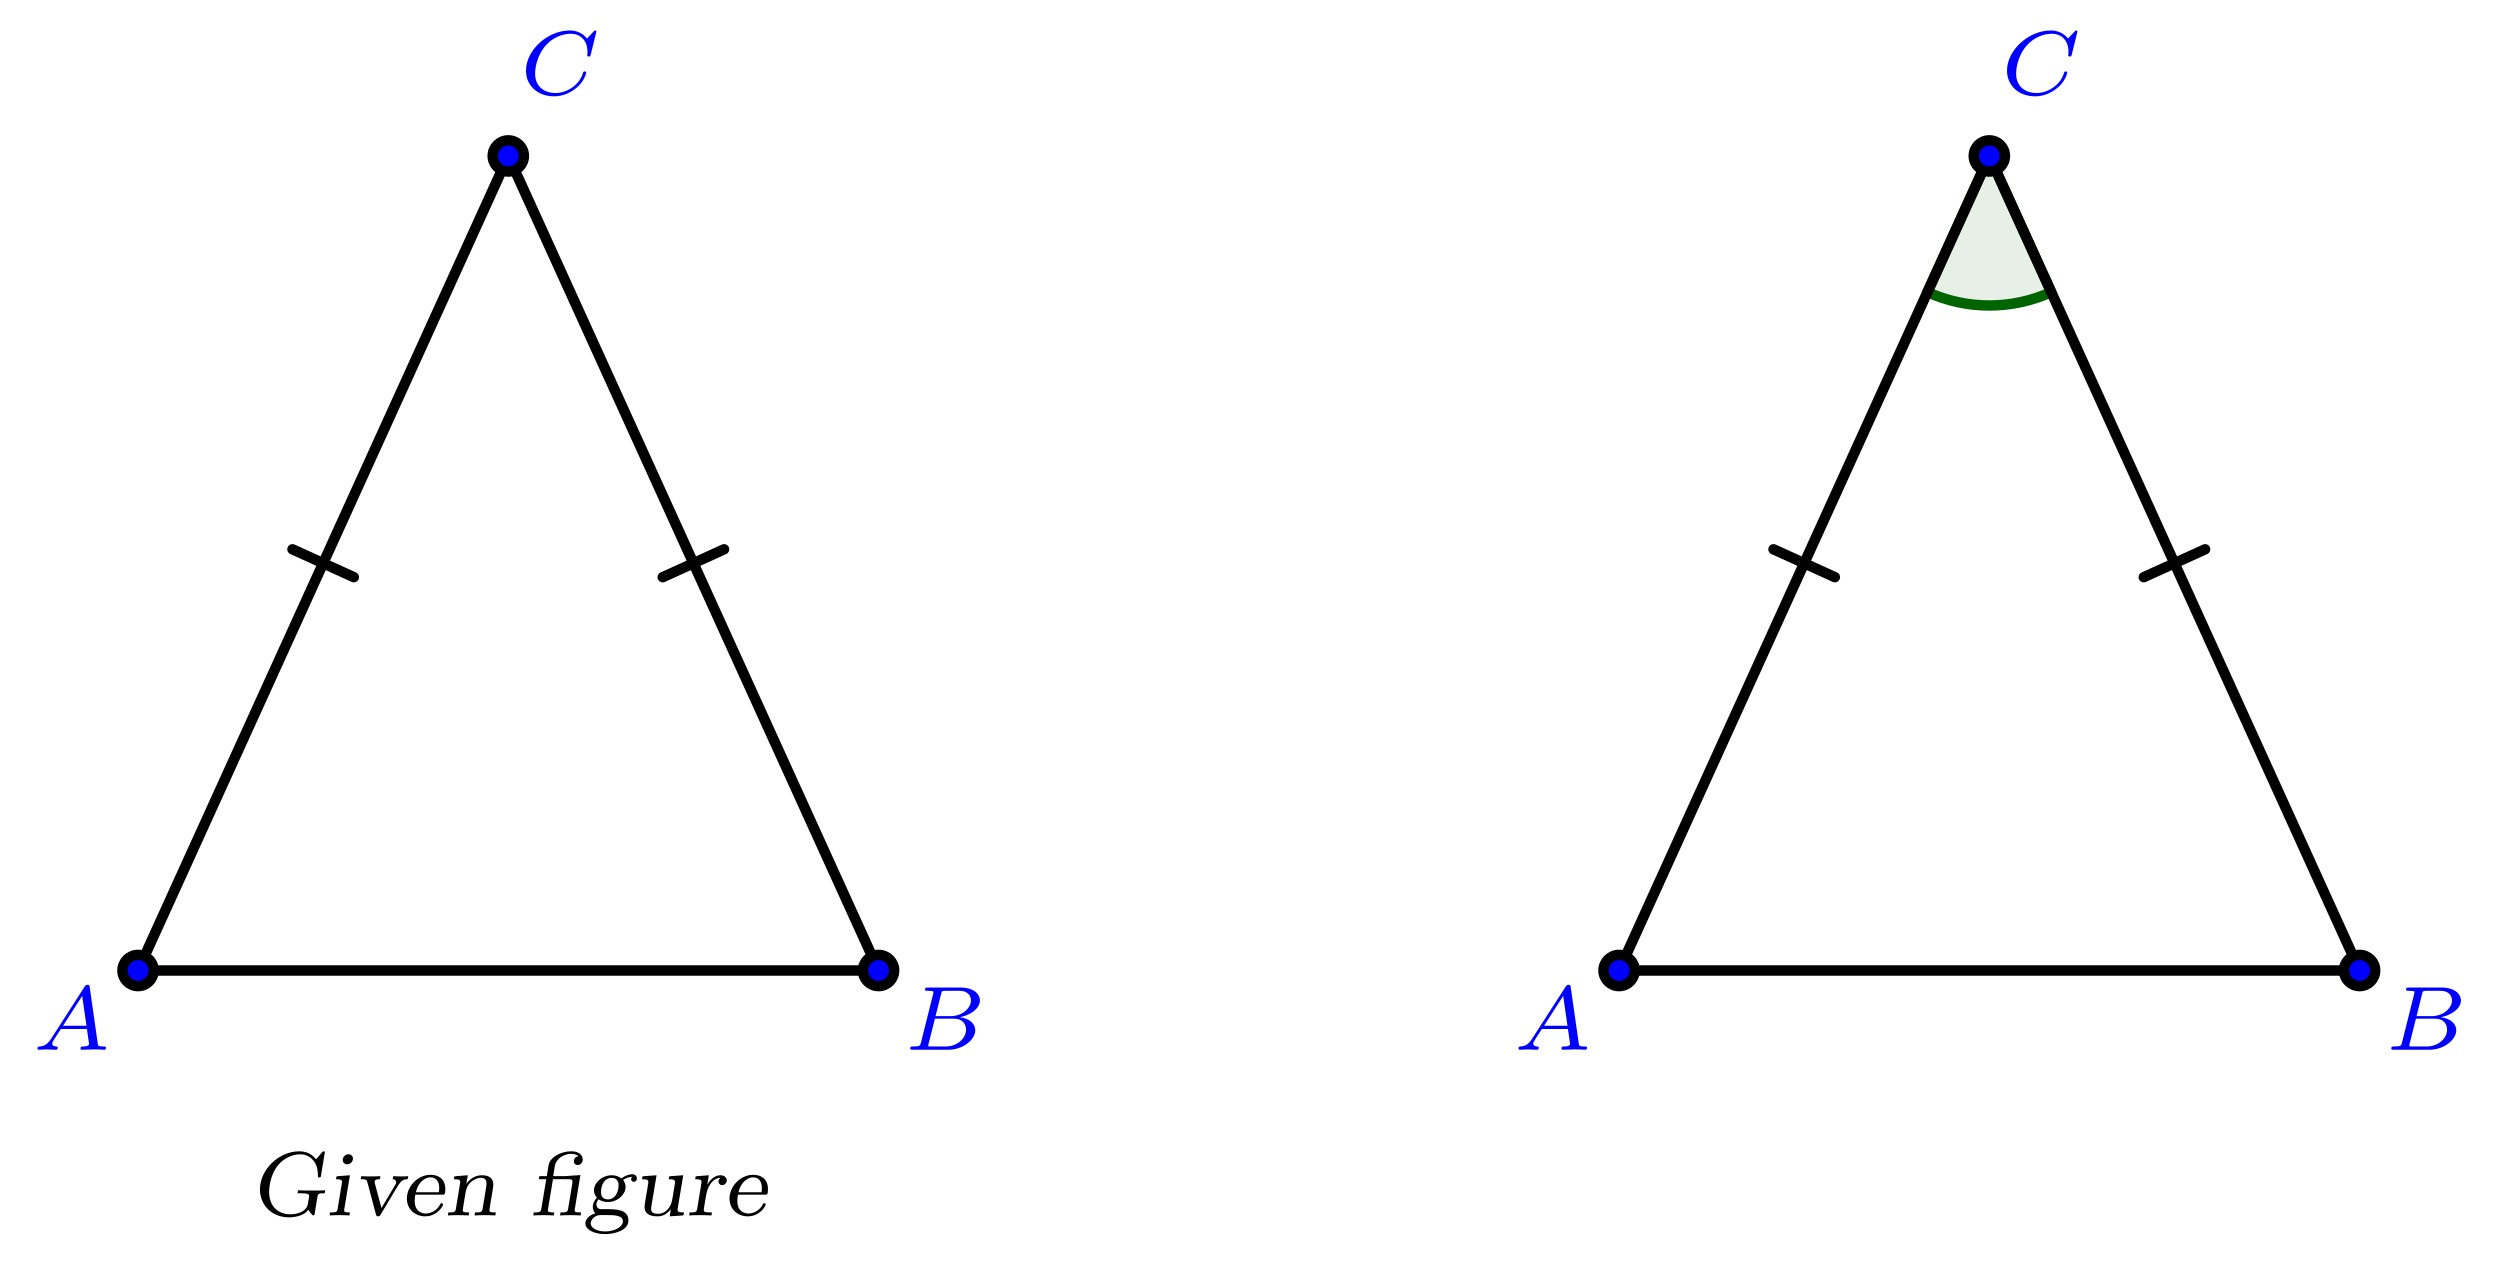
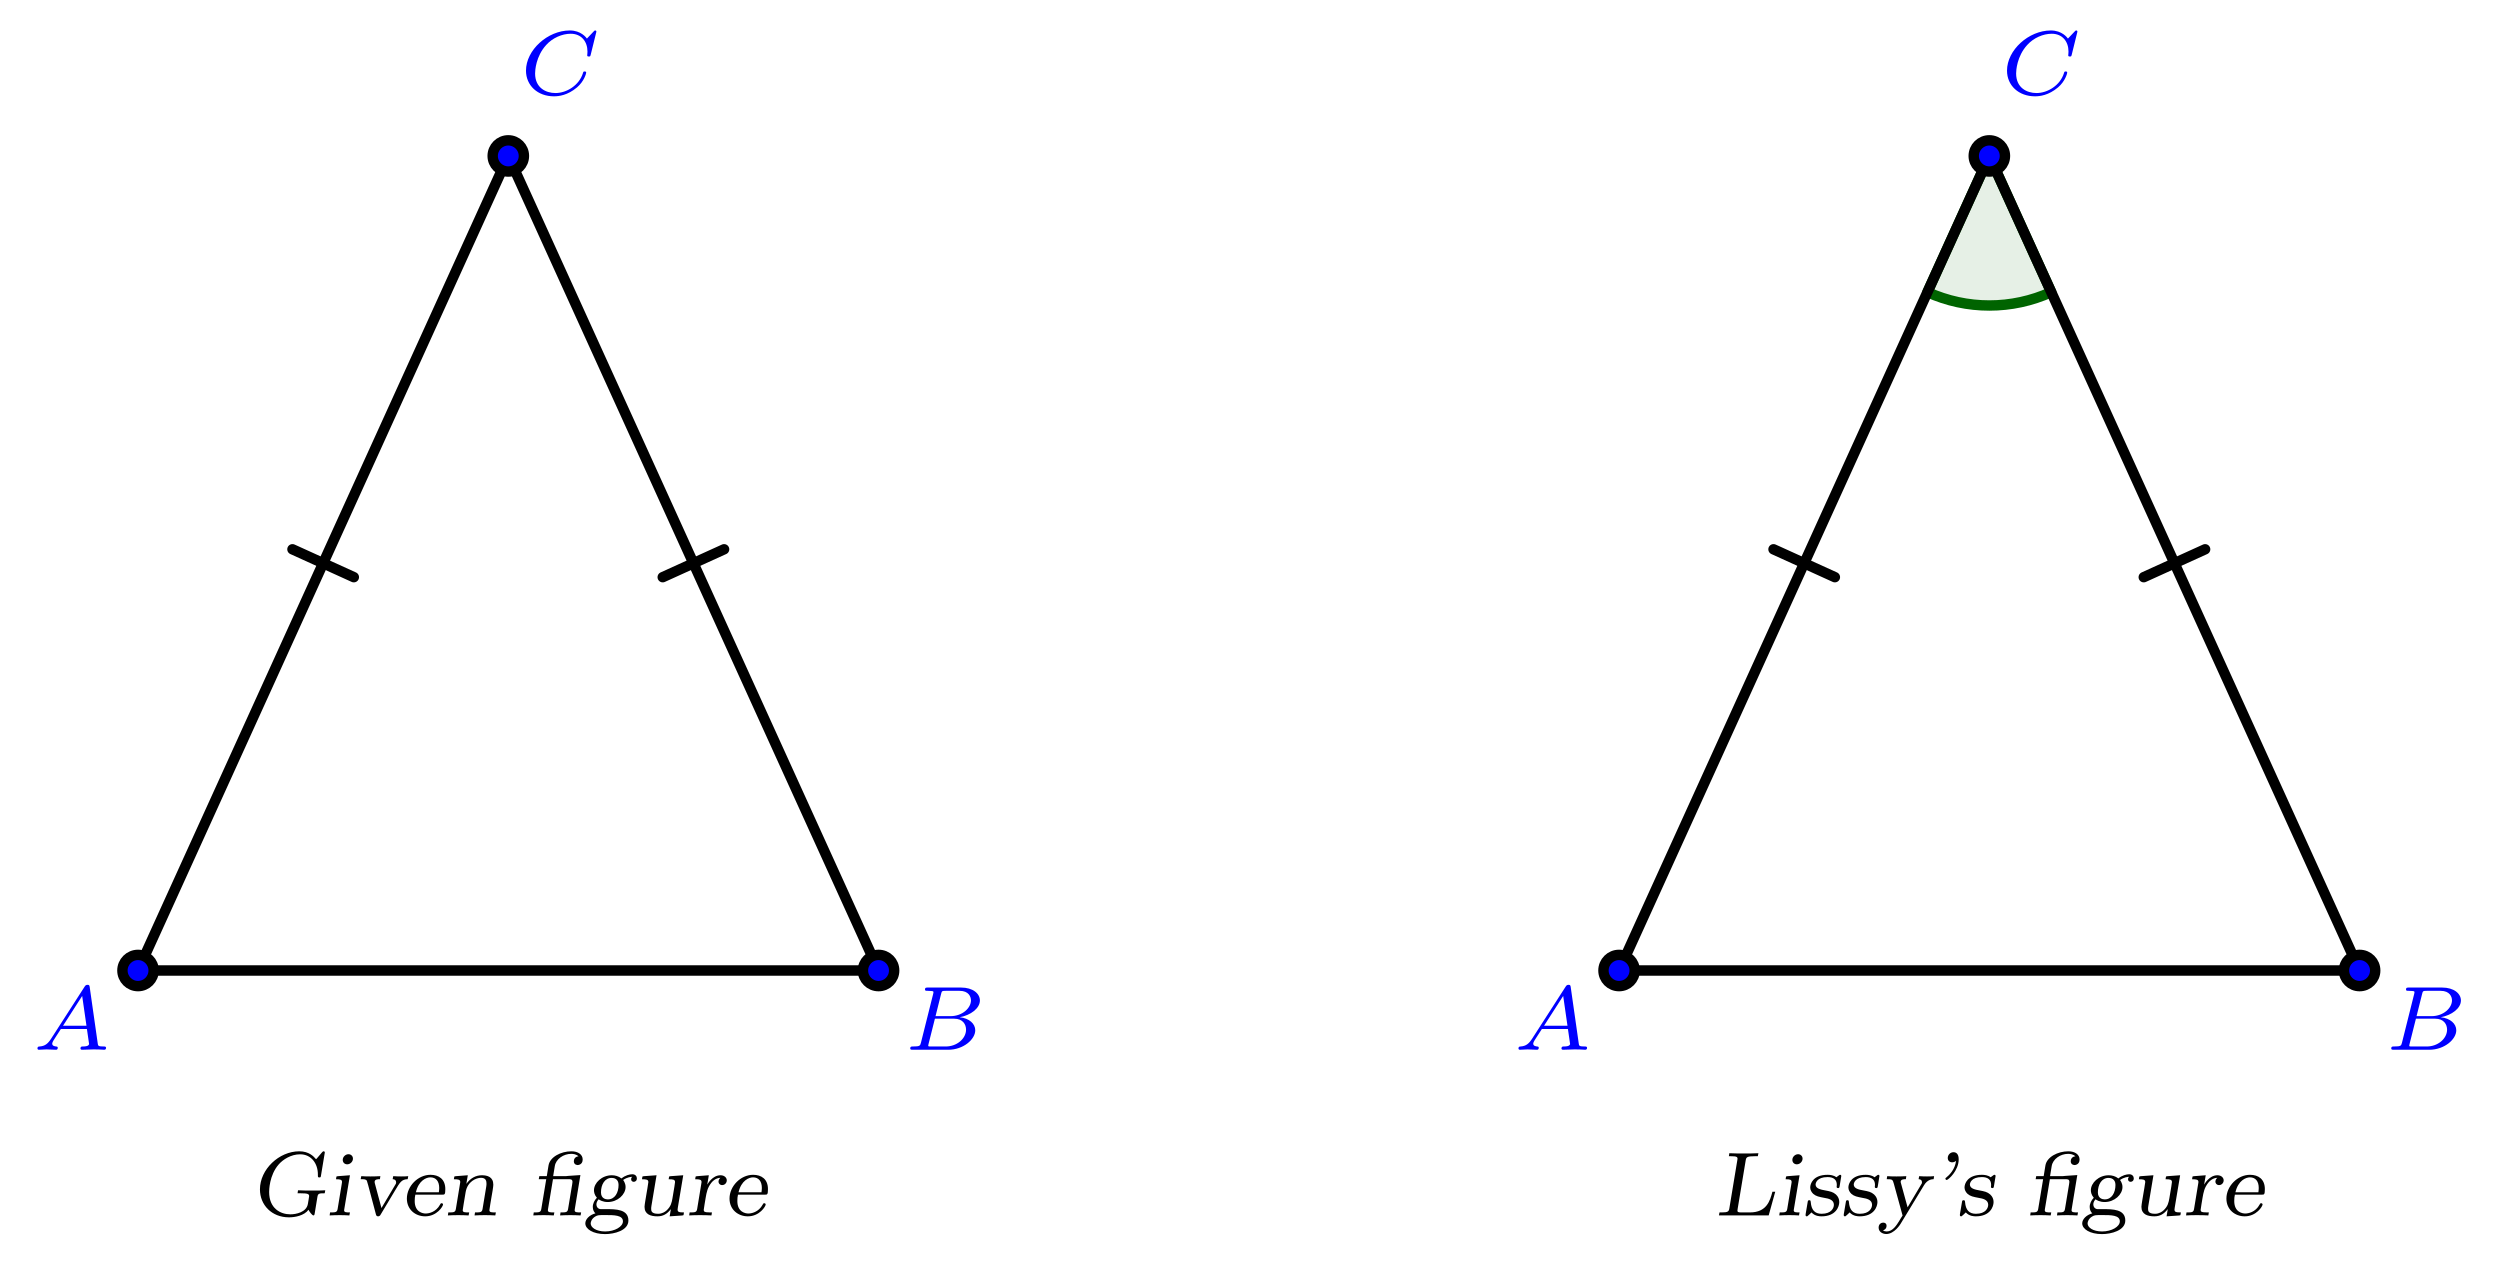
<svg xmlns="http://www.w3.org/2000/svg" xmlns:xlink="http://www.w3.org/1999/xlink" version="1.1" width="191.398pt" height="96.878pt" viewBox="0 0 191.398 96.878">
  <g enable-background="new">
    <path transform="matrix(1,0,0,-1,10.568,74.301)" stroke-width=".797" stroke-linecap="round" stroke-linejoin="round" fill="none" stroke="#000000" d="M 0 0 L 28.347 62.363 L 56.694 0 Z " />
    <path transform="matrix(1,0,0,-1,10.568,74.301)" stroke-width=".797" stroke-linecap="round" stroke-linejoin="round" fill="none" stroke="#000000" d="M 11.823 32.247 L 16.52 30.113 " />
    <path transform="matrix(1,0,0,-1,10.568,74.301)" stroke-width=".797" stroke-linecap="round" stroke-linejoin="round" fill="none" stroke="#000000" d="M 44.867 32.247 L 40.17 30.113 " />
    <path transform="matrix(1,0,0,-1,10.568,74.301)" d="M 1.196 0 C 1.196 .66 .66 1.196 0 1.196 C -.66 1.196 -1.196 .66 -1.196 0 C -1.196 -.66 -.66 -1.196 0 -1.196 C .66 -1.196 1.196 -.66 1.196 0 Z M 0 0 " fill="#0000ff" />
    <path transform="matrix(1,0,0,-1,10.568,74.301)" stroke-width=".797" stroke-linecap="round" stroke-linejoin="round" fill="none" stroke="#000000" d="M 1.196 0 C 1.196 .66 .66 1.196 0 1.196 C -.66 1.196 -1.196 .66 -1.196 0 C -1.196 -.66 -.66 -1.196 0 -1.196 C .66 -1.196 1.196 -.66 1.196 0 Z M 0 0 " />
    <symbol id="font_0_1">
      <path d="M .149 .12 C .114 .066 .082 .04 .023 .036 C .013 .035 0 .035 0 .015 C 0 .004 .009 0 .014 0 C .04 0 .073 .004 .1 .004 C .132 .004 .173 0 .203 0 C .208 0 .223 0 .223 .022 C .223 .035 .21 .036 .206 .036 C .198 .037 .162 .039 .162 .066 C .162 .078 .172 .095 .177 .104 L .257 .228 L .543 .228 L .567 .062 C .563 .052 .557 .036 .498 .036 C .486 .036 .472 .036 .472 .014 C .472 .01 .475 0 .488 0 C .517 0 .588 .004 .617 .004 C .635 .004 .658 .003 .676 .003 C .694 .002 .715 0 .733 0 C .746 0 .753 .008 .753 .021 C .753 .036 .741 .036 .725 .036 C .667 .036 .665 .044 .662 .068 L .574 .685 C .571 .706 .569 .713 .55 .713 C .531 .713 .525 .704 .516 .69 L .149 .12 M .281 .264 L .491 .591 L .538 .264 L .281 .264 Z " />
    </symbol>
    <use xlink:href="#font_0_1" transform="matrix(6.9738,0,0,-6.9738,2.867507,80.369)" fill="#0000ff" />
    <path transform="matrix(1,0,0,-1,10.568,74.301)" d="M 57.889 0 C 57.889 .66 57.354 1.196 56.694 1.196 C 56.033 1.196 55.498 .66 55.498 0 C 55.498 -.66 56.033 -1.196 56.694 -1.196 C 57.354 -1.196 57.889 -.66 57.889 0 Z M 56.694 0 " fill="#0000ff" />
    <path transform="matrix(1,0,0,-1,10.568,74.301)" stroke-width=".797" stroke-linecap="round" stroke-linejoin="round" fill="none" stroke="#000000" d="M 57.889 0 C 57.889 .66 57.354 1.196 56.694 1.196 C 56.033 1.196 55.498 .66 55.498 0 C 55.498 -.66 56.033 -1.196 56.694 -1.196 C 57.354 -1.196 57.889 -.66 57.889 0 Z M 56.694 0 " />
    <symbol id="font_0_2">
      <path d="M .118 .078 C .109 .044 .107 .036 .03 .036 C .013 .036 0 .036 0 .015 C 0 0 .012 0 .03 0 L .417 0 C .585 0 .714 .115 .714 .214 C .714 .285 .649 .346 .543 .357 C .664 .379 .765 .455 .765 .541 C .765 .617 .688 .683 .558 .683 L .194 .683 C .175 .683 .162 .683 .162 .661 C .162 .647 .174 .647 .194 .647 C .195 .647 .214 .647 .232 .645 C .253 .643 .255 .641 .255 .631 C .255 .629 .255 .624 .251 .609 L .118 .078 M .278 .369 L .339 .613 C .347 .644 .348 .647 .39 .647 L .542 .647 C .644 .647 .667 .58 .667 .542 C .667 .461 .576 .369 .442 .369 L .278 .369 M .23 .036 C .199 .036 .198 .037 .198 .046 C .198 .047 .198 .052 .202 .067 L .271 .341 L .483 .341 C .577 .341 .613 .279 .613 .221 C .613 .122 .512 .036 .391 .036 L .23 .036 Z " />
    </symbol>
    <use xlink:href="#font_0_2" transform="matrix(6.9738,0,0,-6.9738,69.68511,80.369)" fill="#0000ff" />
    <path transform="matrix(1,0,0,-1,10.568,74.301)" d="M 29.542 62.363 C 29.542 63.023 29.007 63.558 28.347 63.558 C 27.687 63.558 27.151 63.023 27.151 62.363 C 27.151 61.703 27.687 61.167 28.347 61.167 C 29.007 61.167 29.542 61.703 29.542 62.363 Z M 28.347 62.363 " fill="#0000ff" />
    <path transform="matrix(1,0,0,-1,10.568,74.301)" stroke-width=".797" stroke-linecap="round" stroke-linejoin="round" fill="none" stroke="#000000" d="M 29.542 62.363 C 29.542 63.023 29.007 63.558 28.347 63.558 C 27.687 63.558 27.151 63.023 27.151 62.363 C 27.151 61.703 27.687 61.167 28.347 61.167 C 29.007 61.167 29.542 61.703 29.542 62.363 Z M 28.347 62.363 " />
    <symbol id="font_0_3">
      <path d="M .773 .71 C .773 .715 .77 .723 .76 .723 C .753 .723 .751 .721 .742 .711 L .669 .634 C .66 .646 .604 .723 .481 .723 C .238 .723 0 .508 0 .282 C 0 .119 .128 0 .307 0 C .361 0 .457 .011 .56 .098 C .639 .165 .661 .252 .661 .26 C .661 .273 .649 .273 .644 .273 C .631 .273 .629 .268 .626 .257 C .585 .12 .445 .036 .324 .036 C .218 .036 .1 .093 .1 .251 C .1 .28 .107 .438 .222 .564 C .291 .641 .396 .687 .491 .687 C .607 .687 .675 .603 .675 .491 C .675 .463 .672 .456 .672 .45 C .672 .437 .685 .437 .69 .437 C .706 .437 .706 .44 .711 .459 L .773 .71 Z " />
    </symbol>
    <use xlink:href="#font_0_3" transform="matrix(6.9738,0,0,-6.9738,40.26917,7.374469)" fill="#0000ff" />
-     <symbol id="font_1_2">
+     <symbol id="font_1_3">
      <path d="M .631 .225 C .637 .264 .654 .264 .711 .264 L .717 .297 C .666 .294 .638 .294 .581 .294 C .538 .294 .457 .294 .418 .297 L .413 .264 L .448 .264 C .525 .264 .54 .256 .54 .233 C .54 .226 .528 .159 .526 .146 C .51 .056 .396 .033 .334 .033 C .225 .033 .101 .098 .101 .278 C .101 .293 .101 .461 .206 .581 C .252 .634 .34 .692 .441 .692 C .566 .692 .636 .588 .636 .472 L .636 .463 C .636 .444 .636 .438 .652 .438 C .667 .438 .668 .443 .67 .458 L .71 .699 C .71 .701 .712 .71 .712 .711 C .712 .717 .71 .725 .699 .725 C .695 .725 .691 .725 .682 .714 L .625 .647 C .618 .64 .618 .639 .617 .639 C .616 .639 .615 .64 .612 .642 C .592 .666 .54 .725 .432 .725 C .209 .725 0 .526 0 .307 C 0 .136 .129 0 .319 0 C .384 0 .485 .018 .533 .083 C .541 .065 .573 .021 .587 .021 C .597 .021 .599 .029 .601 .042 L .631 .225 Z " />
    </symbol>
-     <symbol id="font_1_5">
+     <symbol id="font_1_7">
      <path d="M .256 .623 C .256 .654 .232 .672 .207 .672 C .175 .672 .144 .644 .144 .61 C .144 .578 .168 .561 .193 .561 C .227 .561 .256 .591 .256 .623 M .093 .431 C .077 .43 .076 .429 .074 .422 C .073 .419 .07 .4 .07 .397 C .119 .397 .136 .393 .136 .366 C .136 .362 .135 .359 .133 .345 L .088 .072 C .082 .033 .064 .033 .005 .033 L 0 0 C .043 .003 .088 .003 .111 .003 C .13 .003 .183 .003 .217 0 L .223 .033 C .181 .033 .159 .033 .159 .057 C .159 .059 .16 .063 .162 .076 L .223 .441 L .093 .431 Z " />
    </symbol>
-     <symbol id="font_1_9">
+     <symbol id="font_1_c">
      <path d="M .228 .091 L .157 .356 C .155 .363 .153 .37 .153 .378 C .153 .407 .187 .408 .211 .408 L .216 .441 C .176 .438 .117 .438 .106 .438 C .086 .438 .036 .438 .006 .441 L 0 .408 C .035 .408 .058 .408 .068 .39 C .071 .382 .078 .356 .083 .339 L .168 .019 C .171 .011 .174 0 .191 0 C .204 0 .211 .008 .214 .011 C .217 .015 .371 .273 .378 .285 C .431 .375 .45 .406 .516 .408 L .522 .441 C .487 .438 .485 .438 .443 .438 C .439 .438 .386 .438 .357 .441 L .351 .408 C .374 .407 .389 .396 .389 .374 C .389 .366 .388 .363 .387 .359 L .228 .091 Z " />
    </symbol>
-     <symbol id="font_1_3">
+     <symbol id="font_1_5">
      <path d="M .389 .238 C .414 .238 .422 .238 .422 .299 C .422 .408 .351 .456 .259 .456 C .122 .456 0 .331 0 .195 C 0 .074 .094 0 .201 0 C .33 0 .397 .11 .397 .13 C .397 .137 .391 .144 .382 .144 C .372 .144 .369 .139 .365 .13 C .319 .044 .238 .031 .207 .031 C .175 .031 .086 .046 .086 .168 C .086 .202 .088 .211 .093 .238 L .389 .238 M .099 .264 C .129 .394 .214 .428 .258 .428 C .32 .428 .355 .385 .355 .311 C .355 .297 .353 .278 .351 .264 L .099 .264 Z " />
    </symbol>
-     <symbol id="font_1_6">
+     <symbol id="font_1_8">
      <path d="M .219 .441 L .089 .431 C .073 .43 .072 .429 .07 .422 C .069 .417 .066 .401 .066 .397 C .115 .397 .136 .394 .136 .366 C .136 .363 .133 .347 .133 .346 L .088 .072 C .082 .033 .064 .033 .005 .033 L 0 0 C .043 .003 .089 .003 .114 .003 C .143 .003 .185 .003 .228 0 L .234 .033 C .185 .033 .163 .033 .163 .058 C .163 .061 .169 .101 .173 .123 C .18 .167 .188 .216 .195 .255 C .215 .374 .312 .413 .364 .413 C .421 .413 .424 .373 .424 .348 C .424 .34 .424 .332 .421 .314 L .381 .072 C .375 .033 .357 .033 .298 .033 L .293 0 C .336 .003 .382 .003 .407 .003 C .436 .003 .478 .003 .521 0 L .527 .033 C .478 .033 .456 .033 .456 .058 C .456 .065 .474 .173 .477 .19 C .484 .228 .485 .234 .491 .272 C .496 .306 .499 .323 .499 .337 C .499 .423 .434 .441 .373 .441 C .305 .441 .246 .407 .204 .348 L .203 .348 L .219 .441 Z " />
    </symbol>
    <symbol id="font_1_1">
      <path d="M .517 .443 L .384 .434 C .373 .433 .368 .433 .366 .432 C .364 .431 .362 .431 .348 .431 L .218 .431 L .236 .542 C .249 .62 .332 .676 .416 .676 C .439 .676 .472 .672 .496 .649 C .456 .645 .445 .615 .445 .595 C .445 .553 .486 .553 .487 .553 C .492 .553 .542 .556 .542 .614 C .542 .668 .492 .704 .419 .704 C .302 .704 .182 .641 .167 .548 L .148 .431 L .066 .431 L .06 .398 L .142 .398 L .088 .072 C .082 .033 .064 .033 .005 .033 L 0 0 C .043 .003 .087 .003 .113 .003 C .133 .003 .186 .003 .225 0 L .231 .033 C .182 .033 .16 .033 .16 .058 C .16 .059 .162 .071 .162 .073 L .216 .398 L .387 .398 C .415 .398 .43 .395 .43 .367 C .43 .362 .43 .36 .427 .343 L .382 .072 C .376 .033 .358 .033 .299 .033 L .294 0 C .337 .003 .381 .003 .407 .003 C .427 .003 .48 .003 .519 0 L .525 .033 C .476 .033 .454 .033 .454 .058 C .454 .059 .456 .071 .456 .073 L .517 .443 Z " />
    </symbol>
-     <symbol id="font_1_4">
+     <symbol id="font_1_6">
      <path d="M .169 .274 C .145 .275 .122 .293 .122 .327 C .122 .332 .123 .358 .146 .382 C .157 .374 .192 .352 .246 .352 C .355 .352 .442 .435 .442 .517 C .442 .561 .416 .593 .415 .594 C .461 .626 .501 .628 .515 .629 C .511 .626 .503 .619 .503 .602 C .503 .581 .52 .574 .532 .574 C .541 .574 .566 .58 .566 .612 C .566 .632 .552 .657 .516 .657 C .487 .657 .439 .646 .397 .611 C .364 .637 .325 .646 .291 .646 C .182 .646 .095 .563 .095 .481 C .095 .462 .1 .43 .127 .399 C .101 .372 .082 .336 .082 .298 C .082 .263 .098 .239 .111 .228 C .044 .21 0 .162 0 .118 C 0 .055 .085 0 .217 0 C .318 0 .473 .039 .473 .149 C .473 .274 .334 .274 .228 .274 L .169 .274 M .247 .381 C .223 .381 .172 .391 .172 .458 C .172 .544 .213 .617 .29 .617 C .314 .617 .365 .607 .365 .54 C .365 .454 .324 .381 .247 .381 M .218 .029 C .118 .029 .059 .073 .059 .117 C .059 .134 .069 .169 .109 .193 C .136 .209 .146 .209 .222 .209 C .314 .209 .413 .209 .413 .14 C .413 .082 .324 .029 .218 .029 Z " />
    </symbol>
-     <symbol id="font_1_8">
+     <symbol id="font_1_b">
      <path d="M .453 .451 L .316 .441 C .3 .44 .299 .439 .297 .432 C .296 .427 .293 .411 .293 .407 C .342 .407 .363 .404 .363 .376 C .363 .37 .358 .343 .356 .326 L .335 .2 C .327 .153 .319 .109 .268 .063 C .255 .052 .224 .028 .177 .028 C .101 .028 .101 .063 .101 .083 C .101 .092 .101 .098 .104 .116 L .16 .451 L .023 .441 C .007 .44 .006 .439 .004 .432 C .003 .427 0 .411 0 .407 C .049 .407 .07 .404 .07 .376 C .07 .367 .051 .255 .048 .239 L .036 .167 C .033 .146 .028 .118 .028 .105 C .028 .022 .094 0 .17 0 C .232 0 .276 .026 .316 .078 L .317 .078 L .304 0 L .438 .009 C .454 .01 .455 .011 .457 .018 C .459 .026 .461 .037 .461 .043 C .405 .043 .391 .048 .391 .075 C .391 .079 .391 .081 .394 .098 L .453 .451 Z " />
    </symbol>
-     <symbol id="font_1_7">
+     <symbol id="font_1_9">
      <path d="M .199 .341 L .216 .441 L .089 .431 C .073 .43 .072 .429 .07 .422 C .069 .417 .066 .401 .066 .397 C .115 .397 .136 .394 .136 .366 C .136 .363 .133 .347 .133 .346 L .088 .072 C .082 .033 .064 .033 .005 .033 L 0 0 C .043 .003 .086 .003 .118 .003 C .175 .003 .177 .003 .245 0 C .246 .006 .249 .029 .25 .033 L .23 .033 C .167 .033 .16 .042 .16 .061 C .16 .065 .166 .101 .169 .121 C .172 .137 .179 .177 .181 .193 C .192 .255 .2 .302 .243 .358 C .263 .383 .294 .41 .343 .413 C .341 .411 .322 .396 .322 .371 C .322 .352 .337 .333 .362 .333 C .391 .333 .413 .357 .413 .385 C .413 .413 .388 .441 .344 .441 C .255 .441 .203 .345 .2 .34 L .199 .341 Z " />
    </symbol>
-     <use xlink:href="#font_1_2" transform="matrix(6.9738,0,0,-6.9738,19.90109,93.19844)" />
-     <use xlink:href="#font_1_5" transform="matrix(6.9738,0,0,-6.9738,25.23605,93.052)" />
-     <use xlink:href="#font_1_9" transform="matrix(6.9738,0,0,-6.9738,27.61412,93.12174)" />
-     <use xlink:href="#font_1_3" transform="matrix(6.9738,0,0,-6.9738,31.14983,93.12174)" />
-     <use xlink:href="#font_1_6" transform="matrix(6.9738,0,0,-6.9738,34.28804,93.052)" />
+     <use xlink:href="#font_1_3" transform="matrix(6.9738,0,0,-6.9738,19.90109,93.19844)" />
+     <use xlink:href="#font_1_7" transform="matrix(6.9738,0,0,-6.9738,25.23605,93.052)" />
+     <use xlink:href="#font_1_c" transform="matrix(6.9738,0,0,-6.9738,27.61412,93.12174)" />
+     <use xlink:href="#font_1_5" transform="matrix(6.9738,0,0,-6.9738,31.14983,93.12174)" />
+     <use xlink:href="#font_1_8" transform="matrix(6.9738,0,0,-6.9738,34.28804,93.052)" />
    <use xlink:href="#font_1_1" transform="matrix(6.9738,0,0,-6.9738,40.82947,93.052)" />
-     <use xlink:href="#font_1_4" transform="matrix(6.9738,0,0,-6.9738,44.81151,94.48162)" />
-     <use xlink:href="#font_1_8" transform="matrix(6.9738,0,0,-6.9738,49.14921,93.12174)" />
-     <use xlink:href="#font_1_7" transform="matrix(6.9738,0,0,-6.9738,52.76165,93.052)" />
-     <use xlink:href="#font_1_3" transform="matrix(6.9738,0,0,-6.9738,55.85104,93.12174)" />
+     <use xlink:href="#font_1_6" transform="matrix(6.9738,0,0,-6.9738,44.81151,94.48162)" />
+     <use xlink:href="#font_1_b" transform="matrix(6.9738,0,0,-6.9738,49.14921,93.12174)" />
+     <use xlink:href="#font_1_9" transform="matrix(6.9738,0,0,-6.9738,52.76165,93.052)" />
+     <use xlink:href="#font_1_5" transform="matrix(6.9738,0,0,-6.9738,55.85104,93.12174)" />
    <path transform="matrix(1,0,0,-1,10.568,74.301)" d="M 141.734 62.363 L 136.996 51.938 C 140.006 50.57 143.463 50.57 146.473 51.938 Z " fill="#006400" fill-opacity=".1" />
    <path transform="matrix(1,0,0,-1,10.568,74.301)" stroke-width=".797" stroke-linecap="round" stroke-linejoin="round" fill="none" stroke="#006400" d="M 141.734 62.363 L 136.996 51.938 C 140.006 50.57 143.463 50.57 146.473 51.938 Z " />
    <path transform="matrix(1,0,0,-1,10.568,74.301)" stroke-width=".797" stroke-linecap="round" stroke-linejoin="round" fill="none" stroke="#000000" d="M 113.387 0 L 141.734 62.363 L 170.081 0 Z " />
    <path transform="matrix(1,0,0,-1,10.568,74.301)" stroke-width=".797" stroke-linecap="round" stroke-linejoin="round" fill="none" stroke="#000000" d="M 125.211 32.247 L 129.908 30.113 " />
    <path transform="matrix(1,0,0,-1,10.568,74.301)" stroke-width=".797" stroke-linecap="round" stroke-linejoin="round" fill="none" stroke="#000000" d="M 158.254 32.247 L 153.557 30.113 " />
    <path transform="matrix(1,0,0,-1,10.568,74.301)" d="M 114.583 0 C 114.583 .66 114.047 1.196 113.387 1.196 C 112.727 1.196 112.192 .66 112.192 0 C 112.192 -.66 112.727 -1.196 113.387 -1.196 C 114.047 -1.196 114.583 -.66 114.583 0 Z M 113.387 0 " fill="#0000ff" />
    <path transform="matrix(1,0,0,-1,10.568,74.301)" stroke-width=".797" stroke-linecap="round" stroke-linejoin="round" fill="none" stroke="#000000" d="M 114.583 0 C 114.583 .66 114.047 1.196 113.387 1.196 C 112.727 1.196 112.192 .66 112.192 0 C 112.192 -.66 112.727 -1.196 113.387 -1.196 C 114.047 -1.196 114.583 -.66 114.583 0 Z M 113.387 0 " />
    <use xlink:href="#font_0_1" transform="matrix(6.9738,0,0,-6.9738,116.2525,80.369)" fill="#0000ff" />
    <path transform="matrix(1,0,0,-1,10.568,74.301)" d="M 171.276 0 C 171.276 .66 170.741 1.196 170.081 1.196 C 169.421 1.196 168.885 .66 168.885 0 C 168.885 -.66 169.421 -1.196 170.081 -1.196 C 170.741 -1.196 171.276 -.66 171.276 0 Z M 170.081 0 " fill="#0000ff" />
    <path transform="matrix(1,0,0,-1,10.568,74.301)" stroke-width=".797" stroke-linecap="round" stroke-linejoin="round" fill="none" stroke="#000000" d="M 171.276 0 C 171.276 .66 170.741 1.196 170.081 1.196 C 169.421 1.196 168.885 .66 168.885 0 C 168.885 -.66 169.421 -1.196 170.081 -1.196 C 170.741 -1.196 171.276 -.66 171.276 0 Z M 170.081 0 " />
    <use xlink:href="#font_0_2" transform="matrix(6.9738,0,0,-6.9738,183.0711,80.369)" fill="#0000ff" />
    <path transform="matrix(1,0,0,-1,10.568,74.301)" d="M 142.93 62.363 C 142.93 63.023 142.394 63.558 141.734 63.558 C 141.074 63.558 140.539 63.023 140.539 62.363 C 140.539 61.703 141.074 61.167 141.734 61.167 C 142.394 61.167 142.93 61.703 142.93 62.363 Z M 141.734 62.363 " fill="#0000ff" />
    <path transform="matrix(1,0,0,-1,10.568,74.301)" stroke-width=".797" stroke-linecap="round" stroke-linejoin="round" fill="none" stroke="#000000" d="M 142.93 62.363 C 142.93 63.023 142.394 63.558 141.734 63.558 C 141.074 63.558 140.539 63.023 140.539 62.363 C 140.539 61.703 141.074 61.167 141.734 61.167 C 142.394 61.167 142.93 61.703 142.93 62.363 Z M 141.734 62.363 " />
    <use xlink:href="#font_0_3" transform="matrix(6.9738,0,0,-6.9738,153.6551,7.374469)" fill="#0000ff" />
+     <symbol id="font_1_4">
+       <path d="M .618 .26 L .587 .26 C .561 .162 .525 .033 .34 .033 L .247 .033 C .211 .033 .203 .037 .203 .054 C .203 .058 .203 .06 .206 .076 L .294 .606 C .3 .64 .309 .65 .395 .65 L .427 .65 L .433 .683 C .392 .68 .312 .68 .267 .68 C .201 .68 .199 .68 .114 .683 L .109 .65 L .131 .65 C .195 .65 .204 .642 .204 .621 C .204 .619 .203 .613 .202 .608 L .114 .076 C .108 .041 .096 .033 .028 .033 L .006 .033 L 0 0 L .546 0 L .618 .26 Z " />
+     </symbol>
+     <symbol id="font_1_a">
+       <path d="M .39 .43 C .39 .432 .392 .441 .392 .442 C .392 .448 .39 .456 .379 .456 C .375 .456 .373 .456 .338 .429 C .309 .452 .269 .456 .242 .456 C .082 .456 .051 .357 .051 .317 C .051 .29 .065 .265 .084 .247 C .115 .22 .147 .214 .21 .202 C .247 .196 .311 .184 .311 .127 C .311 .093 .285 .028 .176 .028 C .1 .028 .064 .071 .057 .155 C .055 .171 .055 .177 .04 .177 C .027 .177 .025 .17 .023 .156 L .001 .026 C 0 .022 0 .017 0 .013 C 0 .01 .001 0 .013 0 C .018 0 .02 0 .041 .02 L .065 .043 C .104 0 .158 0 .176 0 C .332 0 .37 .106 .37 .157 C .37 .189 .358 .217 .333 .24 C .301 .268 .272 .274 .213 .285 C .169 .293 .11 .304 .11 .349 C .11 .364 .123 .431 .242 .431 C .305 .431 .343 .404 .343 .346 C .343 .332 .341 .328 .341 .323 C .341 .311 .353 .31 .357 .31 C .368 .31 .371 .314 .374 .331 L .39 .43 Z " />
+     </symbol>
+     <symbol id="font_1_d">
+       <path d="M .498 .535 C .537 .6 .586 .601 .604 .602 L .609 .635 C .571 .632 .569 .632 .531 .632 C .52 .632 .476 .632 .445 .635 L .439 .602 C .464 .601 .476 .588 .476 .569 C .476 .565 .476 .563 .475 .557 L .318 .293 L .247 .551 C .242 .568 .242 .57 .242 .573 C .242 .602 .28 .602 .299 .602 L .304 .635 C .261 .632 .214 .632 .195 .632 C .178 .632 .124 .632 .094 .635 L .089 .602 C .153 .602 .154 .597 .167 .552 L .263 .203 C .246 .178 .246 .176 .227 .145 C .198 .098 .155 .028 .089 .028 C .074 .028 .06 .031 .048 .04 C .064 .044 .087 .059 .087 .09 C .087 .117 .067 .125 .05 .125 C .034 .125 0 .114 0 .07 C 0 .024 .043 0 .084 0 C .173 0 .239 .108 .24 .11 L .498 .535 Z " />
+     </symbol>
+     <symbol id="font_1_2">
+       <path d="M .117 .21 C .106 .118 .046 .057 .014 .031 C .001 .021 0 .02 0 .015 C 0 .008 .007 0 .014 0 C .031 0 .146 .102 .146 .226 C .146 .287 .118 .305 .089 .305 C .053 .305 .026 .275 .026 .242 C .026 .211 .047 .194 .075 .194 C .099 .194 .115 .208 .117 .21 Z " />
+     </symbol>
+     <use xlink:href="#font_1_4" transform="matrix(6.9738,0,0,-6.9738,131.6009,93.052)" />
+     <use xlink:href="#font_1_7" transform="matrix(6.9738,0,0,-6.9738,136.2175,93.052)" />
+     <use xlink:href="#font_1_a" transform="matrix(6.9738,0,0,-6.9738,138.2329,93.12174)" />
+     <use xlink:href="#font_1_a" transform="matrix(6.9738,0,0,-6.9738,141.1549,93.12174)" />
+     <use xlink:href="#font_1_d" transform="matrix(6.9738,0,0,-6.9738,143.8259,94.47465)" />
+     <use xlink:href="#font_1_2" transform="matrix(6.9738,0,0,-6.9738,148.9377,90.33919)" />
+     <use xlink:href="#font_1_a" transform="matrix(6.9738,0,0,-6.9738,150.0465,93.12174)" />
+     <use xlink:href="#font_1_1" transform="matrix(6.9738,0,0,-6.9738,155.4303,93.052)" />
+     <use xlink:href="#font_1_6" transform="matrix(6.9738,0,0,-6.9738,159.4124,94.48162)" />
+     <use xlink:href="#font_1_b" transform="matrix(6.9738,0,0,-6.9738,163.7501,93.12174)" />
+     <use xlink:href="#font_1_9" transform="matrix(6.9738,0,0,-6.9738,167.3625,93.052)" />
+     <use xlink:href="#font_1_5" transform="matrix(6.9738,0,0,-6.9738,170.4519,93.12174)" />
  </g>
</svg>
